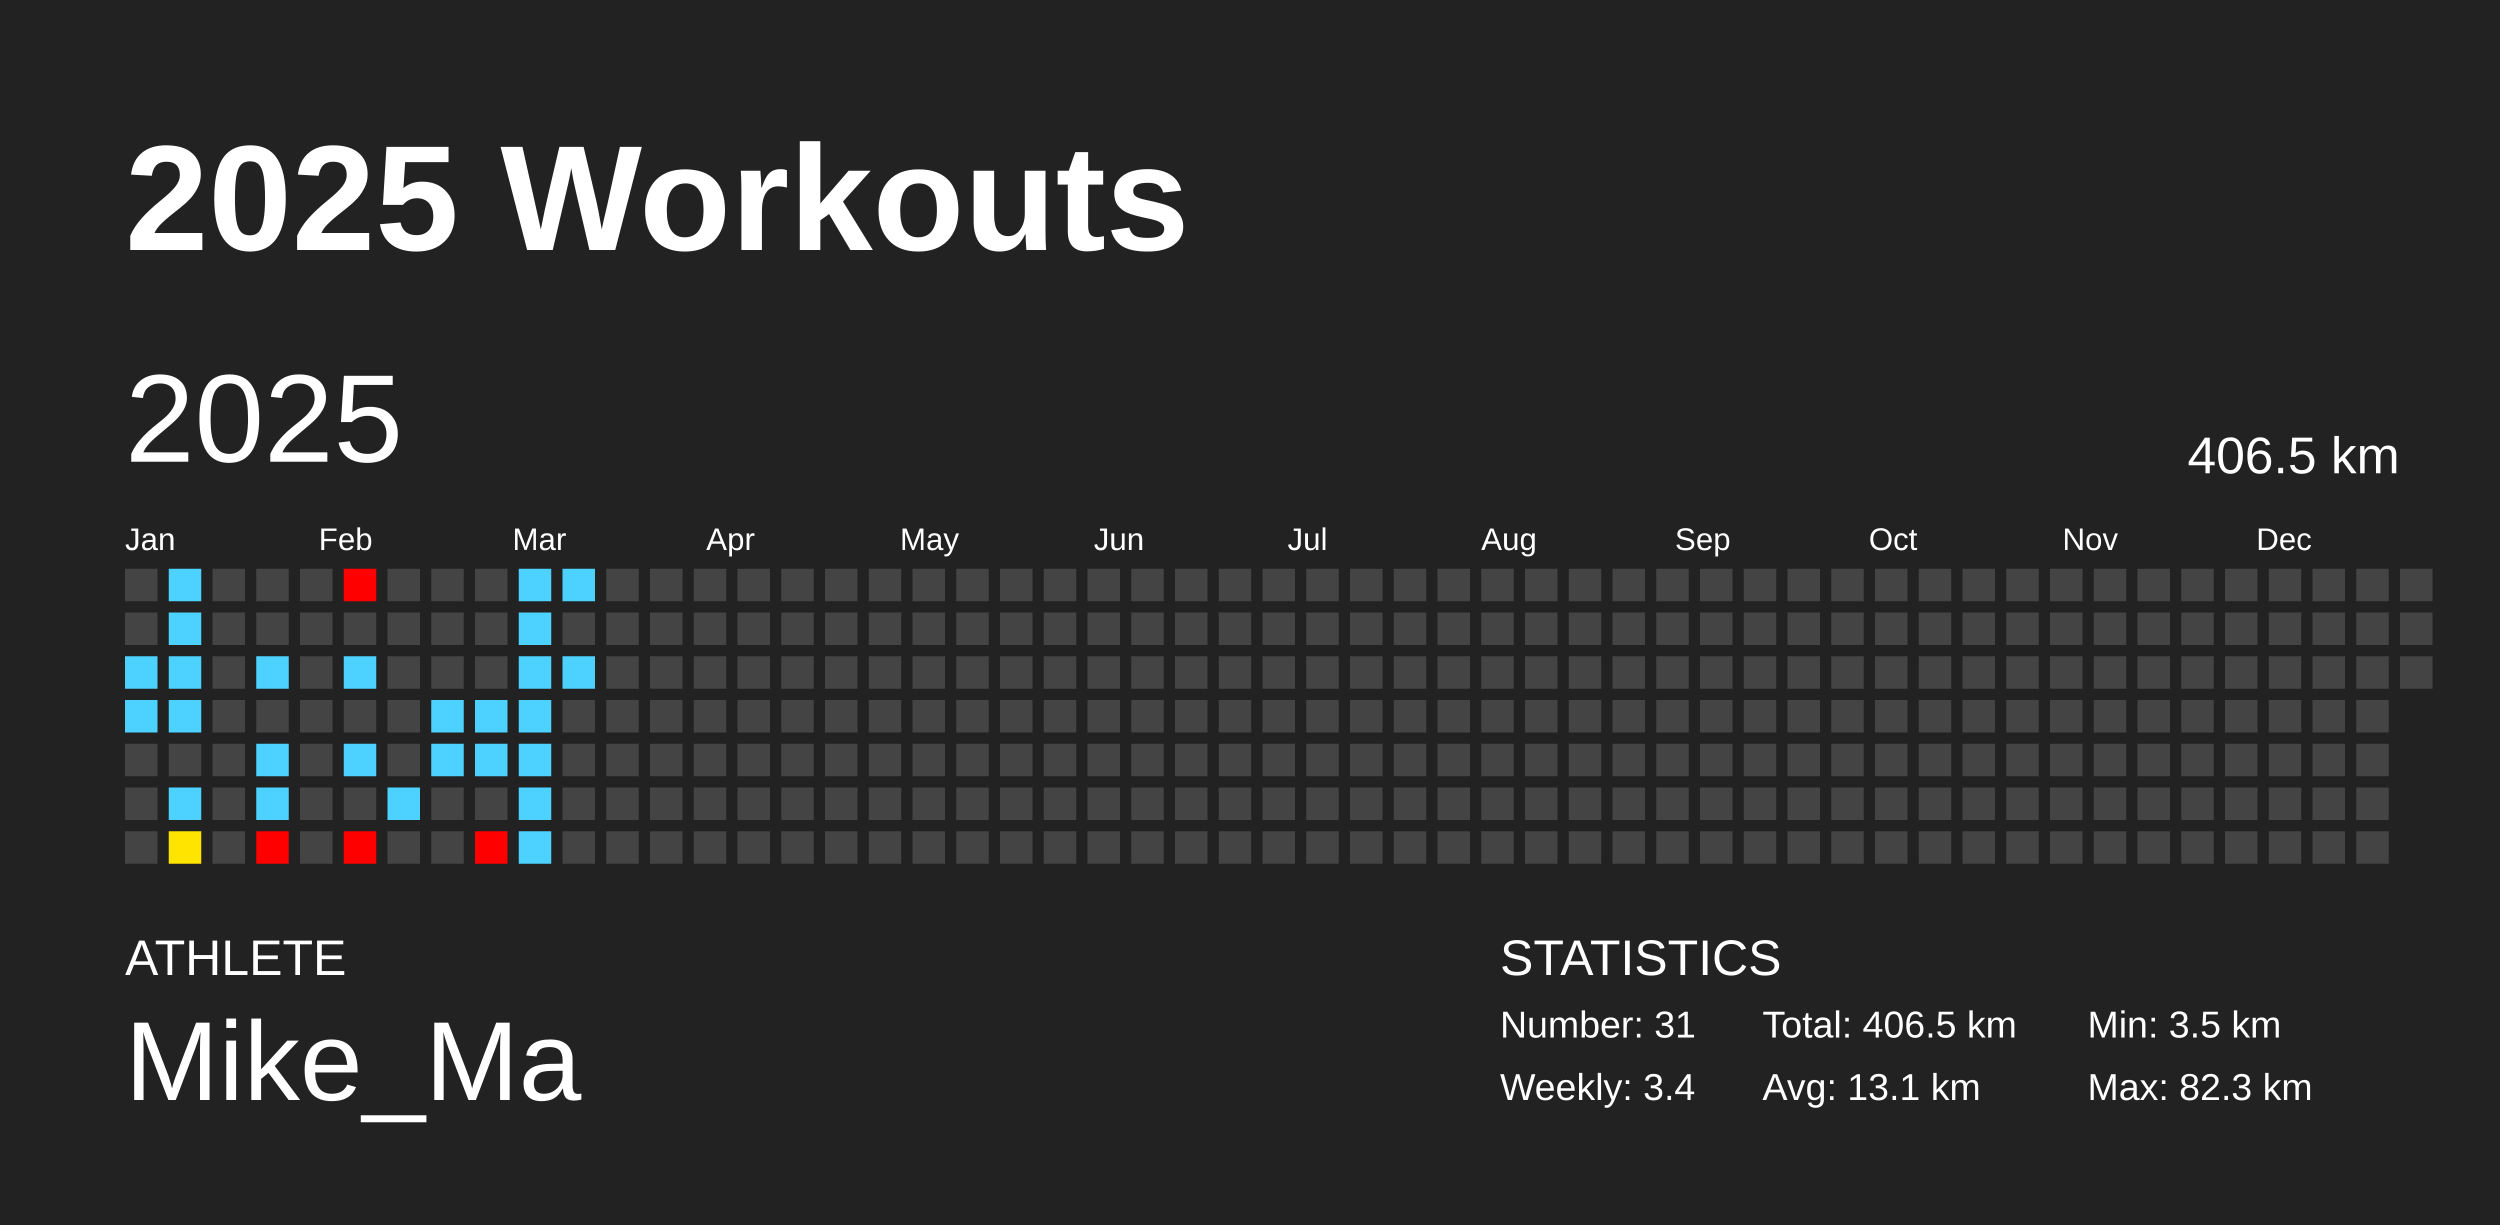
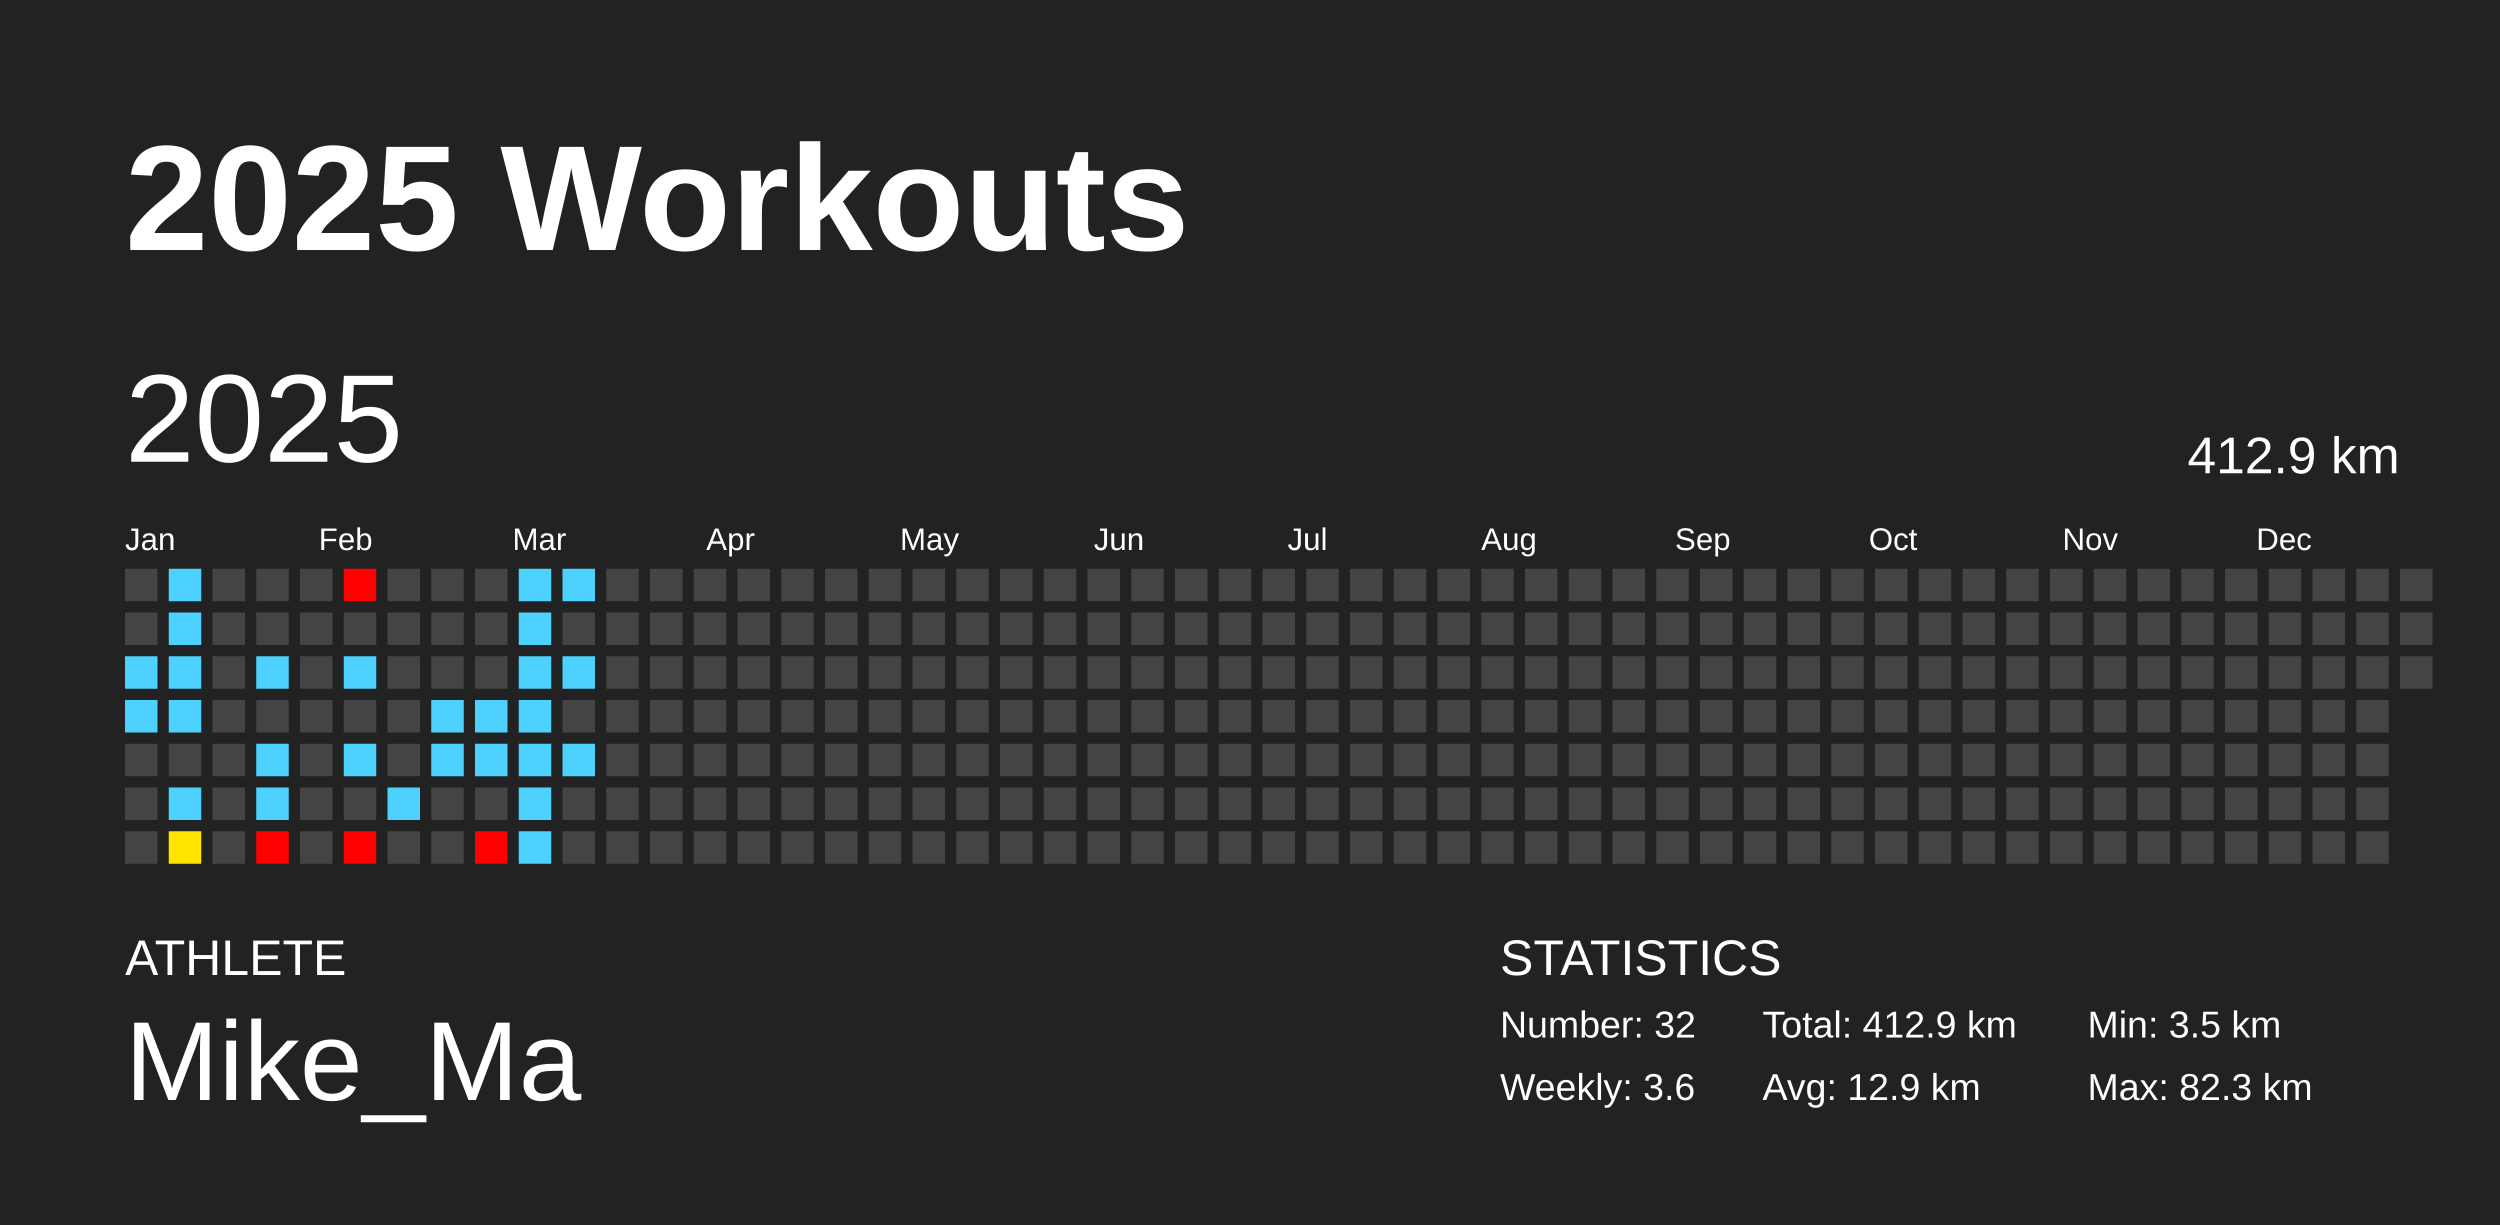
<svg xmlns="http://www.w3.org/2000/svg" baseProfile="full" height="98mm" version="1.1" viewBox="0,0,200,98" width="200mm">
  <defs />
  <rect fill="#222222" height="98" width="200" x="0" y="0" />
  <text fill="#FFFFFF" style="font-size:12px; font-family:Arial; font-weight:bold;" x="10" y="20">2025 Workouts</text>
  <text fill="#FFFFFF" style="font-size:4px; font-family:Arial" x="10" y="78">ATHLETE</text>
  <text fill="#FFFFFF" style="font-size:9px; font-family:Arial" x="10" y="88">Mike_Ma</text>
  <text fill="#FFFFFF" style="font-size:4px; font-family:Arial" x="120" y="78">STATISTICS</text>
-   <text fill="#FFFFFF" style="font-size:3px; font-family:Arial" x="120" y="83">Number: 31</text>
-   <text fill="#FFFFFF" style="font-size:3px; font-family:Arial" x="120" y="88">Weekly: 3.4</text>
-   <text fill="#FFFFFF" style="font-size:3px; font-family:Arial" x="141" y="83">Total: 406.5 km</text>
-   <text fill="#FFFFFF" style="font-size:3px; font-family:Arial" x="141" y="88">Avg: 13.1 km</text>
+   <text fill="#FFFFFF" style="font-size:3px; font-family:Arial" x="120" y="83">Number: 32</text>
+   <text fill="#FFFFFF" style="font-size:3px; font-family:Arial" x="120" y="88">Weekly: 3.6</text>
+   <text fill="#FFFFFF" style="font-size:3px; font-family:Arial" x="141" y="83">Total: 412.9 km</text>
+   <text fill="#FFFFFF" style="font-size:3px; font-family:Arial" x="141" y="88">Avg: 12.9 km</text>
  <text fill="#FFFFFF" style="font-size:3px; font-family:Arial" x="167" y="83">Min: 3.5 km</text>
  <text fill="#FFFFFF" style="font-size:3px; font-family:Arial" x="167" y="88">Max: 82.3 km</text>
  <text dominant-baseline="hanging" fill="#FFFFFF" style="font-size:10.0px; font-family:Arial;" x="10" y="30">2025</text>
-   <text dominant-baseline="hanging" fill="#FFFFFF" style="font-size:4.125px; font-family:Arial;" x="175" y="35">406.5 km</text>
+   <text dominant-baseline="hanging" fill="#FFFFFF" style="font-size:4.125px; font-family:Arial;" x="175" y="35">412.9 km</text>
  <text fill="#FFFFFF" style="font-size:2.5px; font-family:Arial" x="10.0" y="44">Jan</text>
  <text fill="#FFFFFF" style="font-size:2.5px; font-family:Arial" x="25.5" y="44">Feb</text>
  <text fill="#FFFFFF" style="font-size:2.5px; font-family:Arial" x="41.0" y="44">Mar</text>
  <text fill="#FFFFFF" style="font-size:2.5px; font-family:Arial" x="56.5" y="44">Apr</text>
  <text fill="#FFFFFF" style="font-size:2.5px; font-family:Arial" x="72.0" y="44">May</text>
  <text fill="#FFFFFF" style="font-size:2.5px; font-family:Arial" x="87.5" y="44">Jun</text>
  <text fill="#FFFFFF" style="font-size:2.5px; font-family:Arial" x="103.0" y="44">Jul</text>
  <text fill="#FFFFFF" style="font-size:2.5px; font-family:Arial" x="118.5" y="44">Aug</text>
  <text fill="#FFFFFF" style="font-size:2.5px; font-family:Arial" x="134.0" y="44">Sep</text>
  <text fill="#FFFFFF" style="font-size:2.5px; font-family:Arial" x="149.5" y="44">Oct</text>
  <text fill="#FFFFFF" style="font-size:2.5px; font-family:Arial" x="165.0" y="44">Nov</text>
  <text fill="#FFFFFF" style="font-size:2.5px; font-family:Arial" x="180.5" y="44">Dec</text>
  <rect fill="#444444" height="2.6" width="2.6" x="10.0" y="45.5" />
  <rect fill="#444444" height="2.6" width="2.6" x="10.0" y="49.0" />
  <rect fill="#4dd2ff" height="2.6" width="2.6" x="10.0" y="52.5" />
  <rect fill="#4dd2ff" height="2.6" width="2.6" x="10.0" y="56.0" />
  <rect fill="#444444" height="2.6" width="2.6" x="10.0" y="59.5" />
  <rect fill="#444444" height="2.6" width="2.6" x="10.0" y="63.0" />
  <rect fill="#444444" height="2.6" width="2.6" x="10.0" y="66.5" />
  <rect fill="#4dd2ff" height="2.6" width="2.6" x="13.5" y="45.5" />
  <rect fill="#4dd2ff" height="2.6" width="2.6" x="13.5" y="49.0" />
  <rect fill="#4dd2ff" height="2.6" width="2.6" x="13.5" y="52.5" />
  <rect fill="#4dd2ff" height="2.6" width="2.6" x="13.5" y="56.0" />
  <rect fill="#444444" height="2.6" width="2.6" x="13.5" y="59.5" />
  <rect fill="#4dd2ff" height="2.6" width="2.6" x="13.5" y="63.0" />
  <rect fill="#ffe400" height="2.6" width="2.6" x="13.5" y="66.5" />
  <rect fill="#444444" height="2.6" width="2.6" x="17.0" y="45.5" />
  <rect fill="#444444" height="2.6" width="2.6" x="17.0" y="49.0" />
  <rect fill="#444444" height="2.6" width="2.6" x="17.0" y="52.5" />
  <rect fill="#444444" height="2.6" width="2.6" x="17.0" y="56.0" />
  <rect fill="#444444" height="2.6" width="2.6" x="17.0" y="59.5" />
  <rect fill="#444444" height="2.6" width="2.6" x="17.0" y="63.0" />
  <rect fill="#444444" height="2.6" width="2.6" x="17.0" y="66.5" />
  <rect fill="#444444" height="2.6" width="2.6" x="20.5" y="45.5" />
  <rect fill="#444444" height="2.6" width="2.6" x="20.5" y="49.0" />
  <rect fill="#4dd2ff" height="2.6" width="2.6" x="20.5" y="52.5" />
  <rect fill="#444444" height="2.6" width="2.6" x="20.5" y="56.0" />
  <rect fill="#4dd2ff" height="2.6" width="2.6" x="20.5" y="59.5" />
  <rect fill="#4dd2ff" height="2.6" width="2.6" x="20.5" y="63.0" />
  <rect fill="red" height="2.6" width="2.6" x="20.5" y="66.5" />
  <rect fill="#444444" height="2.6" width="2.6" x="24.0" y="45.5" />
  <rect fill="#444444" height="2.6" width="2.6" x="24.0" y="49.0" />
  <rect fill="#444444" height="2.6" width="2.6" x="24.0" y="52.5" />
  <rect fill="#444444" height="2.6" width="2.6" x="24.0" y="56.0" />
  <rect fill="#444444" height="2.6" width="2.6" x="24.0" y="59.5" />
  <rect fill="#444444" height="2.6" width="2.6" x="24.0" y="63.0" />
  <rect fill="#444444" height="2.6" width="2.6" x="24.0" y="66.5" />
  <rect fill="red" height="2.6" width="2.6" x="27.5" y="45.5" />
  <rect fill="#444444" height="2.6" width="2.6" x="27.5" y="49.0" />
  <rect fill="#4dd2ff" height="2.6" width="2.6" x="27.5" y="52.5" />
  <rect fill="#444444" height="2.6" width="2.6" x="27.5" y="56.0" />
  <rect fill="#4dd2ff" height="2.6" width="2.6" x="27.5" y="59.5" />
  <rect fill="#444444" height="2.6" width="2.6" x="27.5" y="63.0" />
  <rect fill="red" height="2.6" width="2.6" x="27.5" y="66.5" />
  <rect fill="#444444" height="2.6" width="2.6" x="31.0" y="45.5" />
  <rect fill="#444444" height="2.6" width="2.6" x="31.0" y="49.0" />
  <rect fill="#444444" height="2.6" width="2.6" x="31.0" y="52.5" />
  <rect fill="#444444" height="2.6" width="2.6" x="31.0" y="56.0" />
  <rect fill="#444444" height="2.6" width="2.6" x="31.0" y="59.5" />
  <rect fill="#4dd2ff" height="2.6" width="2.6" x="31.0" y="63.0" />
  <rect fill="#444444" height="2.6" width="2.6" x="31.0" y="66.5" />
  <rect fill="#444444" height="2.6" width="2.6" x="34.5" y="45.5" />
  <rect fill="#444444" height="2.6" width="2.6" x="34.5" y="49.0" />
  <rect fill="#444444" height="2.6" width="2.6" x="34.5" y="52.5" />
  <rect fill="#4dd2ff" height="2.6" width="2.6" x="34.5" y="56.0" />
  <rect fill="#4dd2ff" height="2.6" width="2.6" x="34.5" y="59.5" />
  <rect fill="#444444" height="2.6" width="2.6" x="34.5" y="63.0" />
  <rect fill="#444444" height="2.6" width="2.6" x="34.5" y="66.5" />
  <rect fill="#444444" height="2.6" width="2.6" x="38.0" y="45.5" />
  <rect fill="#444444" height="2.6" width="2.6" x="38.0" y="49.0" />
  <rect fill="#444444" height="2.6" width="2.6" x="38.0" y="52.5" />
  <rect fill="#4dd2ff" height="2.6" width="2.6" x="38.0" y="56.0" />
  <rect fill="#4dd2ff" height="2.6" width="2.6" x="38.0" y="59.5" />
  <rect fill="#444444" height="2.6" width="2.6" x="38.0" y="63.0" />
  <rect fill="red" height="2.6" width="2.6" x="38.0" y="66.5" />
  <rect fill="#4dd2ff" height="2.6" width="2.6" x="41.5" y="45.5" />
  <rect fill="#4dd2ff" height="2.6" width="2.6" x="41.5" y="49.0" />
  <rect fill="#4dd2ff" height="2.6" width="2.6" x="41.5" y="52.5" />
  <rect fill="#4dd2ff" height="2.6" width="2.6" x="41.5" y="56.0" />
  <rect fill="#4dd2ff" height="2.6" width="2.6" x="41.5" y="59.5" />
  <rect fill="#4dd2ff" height="2.6" width="2.6" x="41.5" y="63.0" />
  <rect fill="#4dd2ff" height="2.6" width="2.6" x="41.5" y="66.5" />
  <rect fill="#4dd2ff" height="2.6" width="2.6" x="45.0" y="45.5" />
  <rect fill="#444444" height="2.6" width="2.6" x="45.0" y="49.0" />
  <rect fill="#4dd2ff" height="2.6" width="2.6" x="45.0" y="52.5" />
  <rect fill="#444444" height="2.6" width="2.6" x="45.0" y="56.0" />
-   <rect fill="#444444" height="2.6" width="2.6" x="45.0" y="59.5" />
+   <rect fill="#4dd2ff" height="2.6" width="2.6" x="45.0" y="59.5" />
  <rect fill="#444444" height="2.6" width="2.6" x="45.0" y="63.0" />
  <rect fill="#444444" height="2.6" width="2.6" x="45.0" y="66.5" />
  <rect fill="#444444" height="2.6" width="2.6" x="48.5" y="45.5" />
  <rect fill="#444444" height="2.6" width="2.6" x="48.5" y="49.0" />
  <rect fill="#444444" height="2.6" width="2.6" x="48.5" y="52.5" />
  <rect fill="#444444" height="2.6" width="2.6" x="48.5" y="56.0" />
  <rect fill="#444444" height="2.6" width="2.6" x="48.5" y="59.5" />
  <rect fill="#444444" height="2.6" width="2.6" x="48.5" y="63.0" />
  <rect fill="#444444" height="2.6" width="2.6" x="48.5" y="66.5" />
  <rect fill="#444444" height="2.6" width="2.6" x="52.0" y="45.5" />
  <rect fill="#444444" height="2.6" width="2.6" x="52.0" y="49.0" />
  <rect fill="#444444" height="2.6" width="2.6" x="52.0" y="52.5" />
  <rect fill="#444444" height="2.6" width="2.6" x="52.0" y="56.0" />
  <rect fill="#444444" height="2.6" width="2.6" x="52.0" y="59.5" />
  <rect fill="#444444" height="2.6" width="2.6" x="52.0" y="63.0" />
  <rect fill="#444444" height="2.6" width="2.6" x="52.0" y="66.5" />
  <rect fill="#444444" height="2.6" width="2.6" x="55.5" y="45.5" />
  <rect fill="#444444" height="2.6" width="2.6" x="55.5" y="49.0" />
  <rect fill="#444444" height="2.6" width="2.6" x="55.5" y="52.5" />
  <rect fill="#444444" height="2.6" width="2.6" x="55.5" y="56.0" />
  <rect fill="#444444" height="2.6" width="2.6" x="55.5" y="59.5" />
  <rect fill="#444444" height="2.6" width="2.6" x="55.5" y="63.0" />
  <rect fill="#444444" height="2.6" width="2.6" x="55.5" y="66.5" />
  <rect fill="#444444" height="2.6" width="2.6" x="59.0" y="45.5" />
  <rect fill="#444444" height="2.6" width="2.6" x="59.0" y="49.0" />
  <rect fill="#444444" height="2.6" width="2.6" x="59.0" y="52.5" />
  <rect fill="#444444" height="2.6" width="2.6" x="59.0" y="56.0" />
  <rect fill="#444444" height="2.6" width="2.6" x="59.0" y="59.5" />
  <rect fill="#444444" height="2.6" width="2.6" x="59.0" y="63.0" />
  <rect fill="#444444" height="2.6" width="2.6" x="59.0" y="66.5" />
  <rect fill="#444444" height="2.6" width="2.6" x="62.5" y="45.5" />
  <rect fill="#444444" height="2.6" width="2.6" x="62.5" y="49.0" />
  <rect fill="#444444" height="2.6" width="2.6" x="62.5" y="52.5" />
  <rect fill="#444444" height="2.6" width="2.6" x="62.5" y="56.0" />
  <rect fill="#444444" height="2.6" width="2.6" x="62.5" y="59.5" />
  <rect fill="#444444" height="2.6" width="2.6" x="62.5" y="63.0" />
  <rect fill="#444444" height="2.6" width="2.6" x="62.5" y="66.5" />
  <rect fill="#444444" height="2.6" width="2.6" x="66.0" y="45.5" />
  <rect fill="#444444" height="2.6" width="2.6" x="66.0" y="49.0" />
  <rect fill="#444444" height="2.6" width="2.6" x="66.0" y="52.5" />
  <rect fill="#444444" height="2.6" width="2.6" x="66.0" y="56.0" />
  <rect fill="#444444" height="2.6" width="2.6" x="66.0" y="59.5" />
  <rect fill="#444444" height="2.6" width="2.6" x="66.0" y="63.0" />
  <rect fill="#444444" height="2.6" width="2.6" x="66.0" y="66.5" />
  <rect fill="#444444" height="2.6" width="2.6" x="69.5" y="45.5" />
  <rect fill="#444444" height="2.6" width="2.6" x="69.5" y="49.0" />
  <rect fill="#444444" height="2.6" width="2.6" x="69.5" y="52.5" />
  <rect fill="#444444" height="2.6" width="2.6" x="69.5" y="56.0" />
  <rect fill="#444444" height="2.6" width="2.6" x="69.5" y="59.5" />
  <rect fill="#444444" height="2.6" width="2.6" x="69.5" y="63.0" />
  <rect fill="#444444" height="2.6" width="2.6" x="69.5" y="66.5" />
  <rect fill="#444444" height="2.6" width="2.6" x="73.0" y="45.5" />
  <rect fill="#444444" height="2.6" width="2.6" x="73.0" y="49.0" />
  <rect fill="#444444" height="2.6" width="2.6" x="73.0" y="52.5" />
  <rect fill="#444444" height="2.6" width="2.6" x="73.0" y="56.0" />
  <rect fill="#444444" height="2.6" width="2.6" x="73.0" y="59.5" />
  <rect fill="#444444" height="2.6" width="2.6" x="73.0" y="63.0" />
  <rect fill="#444444" height="2.6" width="2.6" x="73.0" y="66.5" />
  <rect fill="#444444" height="2.6" width="2.6" x="76.5" y="45.5" />
  <rect fill="#444444" height="2.6" width="2.6" x="76.5" y="49.0" />
  <rect fill="#444444" height="2.6" width="2.6" x="76.5" y="52.5" />
  <rect fill="#444444" height="2.6" width="2.6" x="76.5" y="56.0" />
  <rect fill="#444444" height="2.6" width="2.6" x="76.5" y="59.5" />
  <rect fill="#444444" height="2.6" width="2.6" x="76.5" y="63.0" />
  <rect fill="#444444" height="2.6" width="2.6" x="76.5" y="66.5" />
  <rect fill="#444444" height="2.6" width="2.6" x="80.0" y="45.5" />
  <rect fill="#444444" height="2.6" width="2.6" x="80.0" y="49.0" />
  <rect fill="#444444" height="2.6" width="2.6" x="80.0" y="52.5" />
  <rect fill="#444444" height="2.6" width="2.6" x="80.0" y="56.0" />
  <rect fill="#444444" height="2.6" width="2.6" x="80.0" y="59.5" />
  <rect fill="#444444" height="2.6" width="2.6" x="80.0" y="63.0" />
  <rect fill="#444444" height="2.6" width="2.6" x="80.0" y="66.5" />
  <rect fill="#444444" height="2.6" width="2.6" x="83.5" y="45.5" />
  <rect fill="#444444" height="2.6" width="2.6" x="83.5" y="49.0" />
  <rect fill="#444444" height="2.6" width="2.6" x="83.5" y="52.5" />
  <rect fill="#444444" height="2.6" width="2.6" x="83.5" y="56.0" />
  <rect fill="#444444" height="2.6" width="2.6" x="83.5" y="59.5" />
  <rect fill="#444444" height="2.6" width="2.6" x="83.5" y="63.0" />
  <rect fill="#444444" height="2.6" width="2.6" x="83.5" y="66.5" />
  <rect fill="#444444" height="2.6" width="2.6" x="87.0" y="45.5" />
  <rect fill="#444444" height="2.6" width="2.6" x="87.0" y="49.0" />
  <rect fill="#444444" height="2.6" width="2.6" x="87.0" y="52.5" />
  <rect fill="#444444" height="2.6" width="2.6" x="87.0" y="56.0" />
  <rect fill="#444444" height="2.6" width="2.6" x="87.0" y="59.5" />
  <rect fill="#444444" height="2.6" width="2.6" x="87.0" y="63.0" />
  <rect fill="#444444" height="2.6" width="2.6" x="87.0" y="66.5" />
  <rect fill="#444444" height="2.6" width="2.6" x="90.5" y="45.5" />
  <rect fill="#444444" height="2.6" width="2.6" x="90.5" y="49.0" />
  <rect fill="#444444" height="2.6" width="2.6" x="90.5" y="52.5" />
  <rect fill="#444444" height="2.6" width="2.6" x="90.5" y="56.0" />
  <rect fill="#444444" height="2.6" width="2.6" x="90.5" y="59.5" />
  <rect fill="#444444" height="2.6" width="2.6" x="90.5" y="63.0" />
  <rect fill="#444444" height="2.6" width="2.6" x="90.5" y="66.5" />
  <rect fill="#444444" height="2.6" width="2.6" x="94.0" y="45.5" />
  <rect fill="#444444" height="2.6" width="2.6" x="94.0" y="49.0" />
  <rect fill="#444444" height="2.6" width="2.6" x="94.0" y="52.5" />
  <rect fill="#444444" height="2.6" width="2.6" x="94.0" y="56.0" />
  <rect fill="#444444" height="2.6" width="2.6" x="94.0" y="59.5" />
  <rect fill="#444444" height="2.6" width="2.6" x="94.0" y="63.0" />
  <rect fill="#444444" height="2.6" width="2.6" x="94.0" y="66.5" />
  <rect fill="#444444" height="2.6" width="2.6" x="97.5" y="45.5" />
  <rect fill="#444444" height="2.6" width="2.6" x="97.5" y="49.0" />
  <rect fill="#444444" height="2.6" width="2.6" x="97.5" y="52.5" />
  <rect fill="#444444" height="2.6" width="2.6" x="97.5" y="56.0" />
  <rect fill="#444444" height="2.6" width="2.6" x="97.5" y="59.5" />
  <rect fill="#444444" height="2.6" width="2.6" x="97.5" y="63.0" />
  <rect fill="#444444" height="2.6" width="2.6" x="97.5" y="66.5" />
  <rect fill="#444444" height="2.6" width="2.6" x="101.0" y="45.5" />
  <rect fill="#444444" height="2.6" width="2.6" x="101.0" y="49.0" />
  <rect fill="#444444" height="2.6" width="2.6" x="101.0" y="52.5" />
  <rect fill="#444444" height="2.6" width="2.6" x="101.0" y="56.0" />
  <rect fill="#444444" height="2.6" width="2.6" x="101.0" y="59.5" />
  <rect fill="#444444" height="2.6" width="2.6" x="101.0" y="63.0" />
  <rect fill="#444444" height="2.6" width="2.6" x="101.0" y="66.5" />
  <rect fill="#444444" height="2.6" width="2.6" x="104.5" y="45.5" />
  <rect fill="#444444" height="2.6" width="2.6" x="104.5" y="49.0" />
  <rect fill="#444444" height="2.6" width="2.6" x="104.5" y="52.5" />
  <rect fill="#444444" height="2.6" width="2.6" x="104.5" y="56.0" />
  <rect fill="#444444" height="2.6" width="2.6" x="104.5" y="59.5" />
  <rect fill="#444444" height="2.6" width="2.6" x="104.5" y="63.0" />
  <rect fill="#444444" height="2.6" width="2.6" x="104.5" y="66.5" />
  <rect fill="#444444" height="2.6" width="2.6" x="108.0" y="45.5" />
  <rect fill="#444444" height="2.6" width="2.6" x="108.0" y="49.0" />
  <rect fill="#444444" height="2.6" width="2.6" x="108.0" y="52.5" />
  <rect fill="#444444" height="2.6" width="2.6" x="108.0" y="56.0" />
  <rect fill="#444444" height="2.6" width="2.6" x="108.0" y="59.5" />
  <rect fill="#444444" height="2.6" width="2.6" x="108.0" y="63.0" />
  <rect fill="#444444" height="2.6" width="2.6" x="108.0" y="66.5" />
  <rect fill="#444444" height="2.6" width="2.6" x="111.5" y="45.5" />
  <rect fill="#444444" height="2.6" width="2.6" x="111.5" y="49.0" />
  <rect fill="#444444" height="2.6" width="2.6" x="111.5" y="52.5" />
  <rect fill="#444444" height="2.6" width="2.6" x="111.5" y="56.0" />
  <rect fill="#444444" height="2.6" width="2.6" x="111.5" y="59.5" />
  <rect fill="#444444" height="2.6" width="2.6" x="111.5" y="63.0" />
  <rect fill="#444444" height="2.6" width="2.6" x="111.5" y="66.5" />
  <rect fill="#444444" height="2.6" width="2.6" x="115.0" y="45.5" />
  <rect fill="#444444" height="2.6" width="2.6" x="115.0" y="49.0" />
  <rect fill="#444444" height="2.6" width="2.6" x="115.0" y="52.5" />
  <rect fill="#444444" height="2.6" width="2.6" x="115.0" y="56.0" />
  <rect fill="#444444" height="2.6" width="2.6" x="115.0" y="59.5" />
  <rect fill="#444444" height="2.6" width="2.6" x="115.0" y="63.0" />
  <rect fill="#444444" height="2.6" width="2.6" x="115.0" y="66.5" />
  <rect fill="#444444" height="2.6" width="2.6" x="118.5" y="45.5" />
  <rect fill="#444444" height="2.6" width="2.6" x="118.5" y="49.0" />
  <rect fill="#444444" height="2.6" width="2.6" x="118.5" y="52.5" />
  <rect fill="#444444" height="2.6" width="2.6" x="118.5" y="56.0" />
  <rect fill="#444444" height="2.6" width="2.6" x="118.5" y="59.5" />
  <rect fill="#444444" height="2.6" width="2.6" x="118.5" y="63.0" />
  <rect fill="#444444" height="2.6" width="2.6" x="118.5" y="66.5" />
  <rect fill="#444444" height="2.6" width="2.6" x="122.0" y="45.5" />
  <rect fill="#444444" height="2.6" width="2.6" x="122.0" y="49.0" />
  <rect fill="#444444" height="2.6" width="2.6" x="122.0" y="52.5" />
  <rect fill="#444444" height="2.6" width="2.6" x="122.0" y="56.0" />
  <rect fill="#444444" height="2.6" width="2.6" x="122.0" y="59.5" />
  <rect fill="#444444" height="2.6" width="2.6" x="122.0" y="63.0" />
  <rect fill="#444444" height="2.6" width="2.6" x="122.0" y="66.5" />
  <rect fill="#444444" height="2.6" width="2.6" x="125.5" y="45.5" />
  <rect fill="#444444" height="2.6" width="2.6" x="125.5" y="49.0" />
  <rect fill="#444444" height="2.6" width="2.6" x="125.5" y="52.5" />
  <rect fill="#444444" height="2.6" width="2.6" x="125.5" y="56.0" />
  <rect fill="#444444" height="2.6" width="2.6" x="125.5" y="59.5" />
  <rect fill="#444444" height="2.6" width="2.6" x="125.5" y="63.0" />
  <rect fill="#444444" height="2.6" width="2.6" x="125.5" y="66.5" />
  <rect fill="#444444" height="2.6" width="2.6" x="129.0" y="45.5" />
  <rect fill="#444444" height="2.6" width="2.6" x="129.0" y="49.0" />
  <rect fill="#444444" height="2.6" width="2.6" x="129.0" y="52.5" />
  <rect fill="#444444" height="2.6" width="2.6" x="129.0" y="56.0" />
  <rect fill="#444444" height="2.6" width="2.6" x="129.0" y="59.5" />
  <rect fill="#444444" height="2.6" width="2.6" x="129.0" y="63.0" />
  <rect fill="#444444" height="2.6" width="2.6" x="129.0" y="66.5" />
  <rect fill="#444444" height="2.6" width="2.6" x="132.5" y="45.5" />
  <rect fill="#444444" height="2.6" width="2.6" x="132.5" y="49.0" />
  <rect fill="#444444" height="2.6" width="2.6" x="132.5" y="52.5" />
  <rect fill="#444444" height="2.6" width="2.6" x="132.5" y="56.0" />
  <rect fill="#444444" height="2.6" width="2.6" x="132.5" y="59.5" />
  <rect fill="#444444" height="2.6" width="2.6" x="132.5" y="63.0" />
  <rect fill="#444444" height="2.6" width="2.6" x="132.5" y="66.5" />
  <rect fill="#444444" height="2.6" width="2.6" x="136.0" y="45.5" />
  <rect fill="#444444" height="2.6" width="2.6" x="136.0" y="49.0" />
  <rect fill="#444444" height="2.6" width="2.6" x="136.0" y="52.5" />
  <rect fill="#444444" height="2.6" width="2.6" x="136.0" y="56.0" />
  <rect fill="#444444" height="2.6" width="2.6" x="136.0" y="59.5" />
  <rect fill="#444444" height="2.6" width="2.6" x="136.0" y="63.0" />
  <rect fill="#444444" height="2.6" width="2.6" x="136.0" y="66.5" />
  <rect fill="#444444" height="2.6" width="2.6" x="139.5" y="45.5" />
  <rect fill="#444444" height="2.6" width="2.6" x="139.5" y="49.0" />
  <rect fill="#444444" height="2.6" width="2.6" x="139.5" y="52.5" />
  <rect fill="#444444" height="2.6" width="2.6" x="139.5" y="56.0" />
  <rect fill="#444444" height="2.6" width="2.6" x="139.5" y="59.5" />
  <rect fill="#444444" height="2.6" width="2.6" x="139.5" y="63.0" />
  <rect fill="#444444" height="2.6" width="2.6" x="139.5" y="66.5" />
  <rect fill="#444444" height="2.6" width="2.6" x="143.0" y="45.5" />
  <rect fill="#444444" height="2.6" width="2.6" x="143.0" y="49.0" />
  <rect fill="#444444" height="2.6" width="2.6" x="143.0" y="52.5" />
  <rect fill="#444444" height="2.6" width="2.6" x="143.0" y="56.0" />
  <rect fill="#444444" height="2.6" width="2.6" x="143.0" y="59.5" />
  <rect fill="#444444" height="2.6" width="2.6" x="143.0" y="63.0" />
  <rect fill="#444444" height="2.6" width="2.6" x="143.0" y="66.5" />
  <rect fill="#444444" height="2.6" width="2.6" x="146.5" y="45.5" />
  <rect fill="#444444" height="2.6" width="2.6" x="146.5" y="49.0" />
  <rect fill="#444444" height="2.6" width="2.6" x="146.5" y="52.5" />
  <rect fill="#444444" height="2.6" width="2.6" x="146.5" y="56.0" />
  <rect fill="#444444" height="2.6" width="2.6" x="146.5" y="59.5" />
  <rect fill="#444444" height="2.6" width="2.6" x="146.5" y="63.0" />
  <rect fill="#444444" height="2.6" width="2.6" x="146.5" y="66.5" />
  <rect fill="#444444" height="2.6" width="2.6" x="150.0" y="45.5" />
  <rect fill="#444444" height="2.6" width="2.6" x="150.0" y="49.0" />
  <rect fill="#444444" height="2.6" width="2.6" x="150.0" y="52.5" />
  <rect fill="#444444" height="2.6" width="2.6" x="150.0" y="56.0" />
  <rect fill="#444444" height="2.6" width="2.6" x="150.0" y="59.5" />
  <rect fill="#444444" height="2.6" width="2.6" x="150.0" y="63.0" />
  <rect fill="#444444" height="2.6" width="2.6" x="150.0" y="66.5" />
  <rect fill="#444444" height="2.6" width="2.6" x="153.5" y="45.5" />
  <rect fill="#444444" height="2.6" width="2.6" x="153.5" y="49.0" />
  <rect fill="#444444" height="2.6" width="2.6" x="153.5" y="52.5" />
  <rect fill="#444444" height="2.6" width="2.6" x="153.5" y="56.0" />
  <rect fill="#444444" height="2.6" width="2.6" x="153.5" y="59.5" />
  <rect fill="#444444" height="2.6" width="2.6" x="153.5" y="63.0" />
  <rect fill="#444444" height="2.6" width="2.6" x="153.5" y="66.5" />
  <rect fill="#444444" height="2.6" width="2.6" x="157.0" y="45.5" />
  <rect fill="#444444" height="2.6" width="2.6" x="157.0" y="49.0" />
  <rect fill="#444444" height="2.6" width="2.6" x="157.0" y="52.5" />
  <rect fill="#444444" height="2.6" width="2.6" x="157.0" y="56.0" />
  <rect fill="#444444" height="2.6" width="2.6" x="157.0" y="59.5" />
  <rect fill="#444444" height="2.6" width="2.6" x="157.0" y="63.0" />
  <rect fill="#444444" height="2.6" width="2.6" x="157.0" y="66.5" />
  <rect fill="#444444" height="2.6" width="2.6" x="160.5" y="45.5" />
  <rect fill="#444444" height="2.6" width="2.6" x="160.5" y="49.0" />
  <rect fill="#444444" height="2.6" width="2.6" x="160.5" y="52.5" />
  <rect fill="#444444" height="2.6" width="2.6" x="160.5" y="56.0" />
  <rect fill="#444444" height="2.6" width="2.6" x="160.5" y="59.5" />
  <rect fill="#444444" height="2.6" width="2.6" x="160.5" y="63.0" />
  <rect fill="#444444" height="2.6" width="2.6" x="160.5" y="66.5" />
  <rect fill="#444444" height="2.6" width="2.6" x="164.0" y="45.5" />
  <rect fill="#444444" height="2.6" width="2.6" x="164.0" y="49.0" />
  <rect fill="#444444" height="2.6" width="2.6" x="164.0" y="52.5" />
  <rect fill="#444444" height="2.6" width="2.6" x="164.0" y="56.0" />
  <rect fill="#444444" height="2.6" width="2.6" x="164.0" y="59.5" />
  <rect fill="#444444" height="2.6" width="2.6" x="164.0" y="63.0" />
  <rect fill="#444444" height="2.6" width="2.6" x="164.0" y="66.5" />
  <rect fill="#444444" height="2.6" width="2.6" x="167.5" y="45.5" />
  <rect fill="#444444" height="2.6" width="2.6" x="167.5" y="49.0" />
  <rect fill="#444444" height="2.6" width="2.6" x="167.5" y="52.5" />
  <rect fill="#444444" height="2.6" width="2.6" x="167.5" y="56.0" />
  <rect fill="#444444" height="2.6" width="2.6" x="167.5" y="59.5" />
  <rect fill="#444444" height="2.6" width="2.6" x="167.5" y="63.0" />
  <rect fill="#444444" height="2.6" width="2.6" x="167.5" y="66.5" />
  <rect fill="#444444" height="2.6" width="2.6" x="171.0" y="45.5" />
  <rect fill="#444444" height="2.6" width="2.6" x="171.0" y="49.0" />
  <rect fill="#444444" height="2.6" width="2.6" x="171.0" y="52.5" />
  <rect fill="#444444" height="2.6" width="2.6" x="171.0" y="56.0" />
  <rect fill="#444444" height="2.6" width="2.6" x="171.0" y="59.5" />
  <rect fill="#444444" height="2.6" width="2.6" x="171.0" y="63.0" />
  <rect fill="#444444" height="2.6" width="2.6" x="171.0" y="66.5" />
  <rect fill="#444444" height="2.6" width="2.6" x="174.5" y="45.5" />
  <rect fill="#444444" height="2.6" width="2.6" x="174.5" y="49.0" />
  <rect fill="#444444" height="2.6" width="2.6" x="174.5" y="52.5" />
  <rect fill="#444444" height="2.6" width="2.6" x="174.5" y="56.0" />
  <rect fill="#444444" height="2.6" width="2.6" x="174.5" y="59.5" />
  <rect fill="#444444" height="2.6" width="2.6" x="174.5" y="63.0" />
  <rect fill="#444444" height="2.6" width="2.6" x="174.5" y="66.5" />
  <rect fill="#444444" height="2.6" width="2.6" x="178.0" y="45.5" />
  <rect fill="#444444" height="2.6" width="2.6" x="178.0" y="49.0" />
  <rect fill="#444444" height="2.6" width="2.6" x="178.0" y="52.5" />
  <rect fill="#444444" height="2.6" width="2.6" x="178.0" y="56.0" />
  <rect fill="#444444" height="2.6" width="2.6" x="178.0" y="59.5" />
  <rect fill="#444444" height="2.6" width="2.6" x="178.0" y="63.0" />
  <rect fill="#444444" height="2.6" width="2.6" x="178.0" y="66.5" />
  <rect fill="#444444" height="2.6" width="2.6" x="181.5" y="45.5" />
  <rect fill="#444444" height="2.6" width="2.6" x="181.5" y="49.0" />
  <rect fill="#444444" height="2.6" width="2.6" x="181.5" y="52.5" />
  <rect fill="#444444" height="2.6" width="2.6" x="181.5" y="56.0" />
  <rect fill="#444444" height="2.6" width="2.6" x="181.5" y="59.5" />
  <rect fill="#444444" height="2.6" width="2.6" x="181.5" y="63.0" />
  <rect fill="#444444" height="2.6" width="2.6" x="181.5" y="66.5" />
  <rect fill="#444444" height="2.6" width="2.6" x="185.0" y="45.5" />
  <rect fill="#444444" height="2.6" width="2.6" x="185.0" y="49.0" />
  <rect fill="#444444" height="2.6" width="2.6" x="185.0" y="52.5" />
  <rect fill="#444444" height="2.6" width="2.6" x="185.0" y="56.0" />
  <rect fill="#444444" height="2.6" width="2.6" x="185.0" y="59.5" />
  <rect fill="#444444" height="2.6" width="2.6" x="185.0" y="63.0" />
  <rect fill="#444444" height="2.6" width="2.6" x="185.0" y="66.5" />
  <rect fill="#444444" height="2.6" width="2.6" x="188.5" y="45.5" />
  <rect fill="#444444" height="2.6" width="2.6" x="188.5" y="49.0" />
  <rect fill="#444444" height="2.6" width="2.6" x="188.5" y="52.5" />
  <rect fill="#444444" height="2.6" width="2.6" x="188.5" y="56.0" />
  <rect fill="#444444" height="2.6" width="2.6" x="188.5" y="59.5" />
  <rect fill="#444444" height="2.6" width="2.6" x="188.5" y="63.0" />
  <rect fill="#444444" height="2.6" width="2.6" x="188.5" y="66.5" />
  <rect fill="#444444" height="2.6" width="2.6" x="192.0" y="45.5" />
  <rect fill="#444444" height="2.6" width="2.6" x="192.0" y="49.0" />
  <rect fill="#444444" height="2.6" width="2.6" x="192.0" y="52.5" />
</svg>
